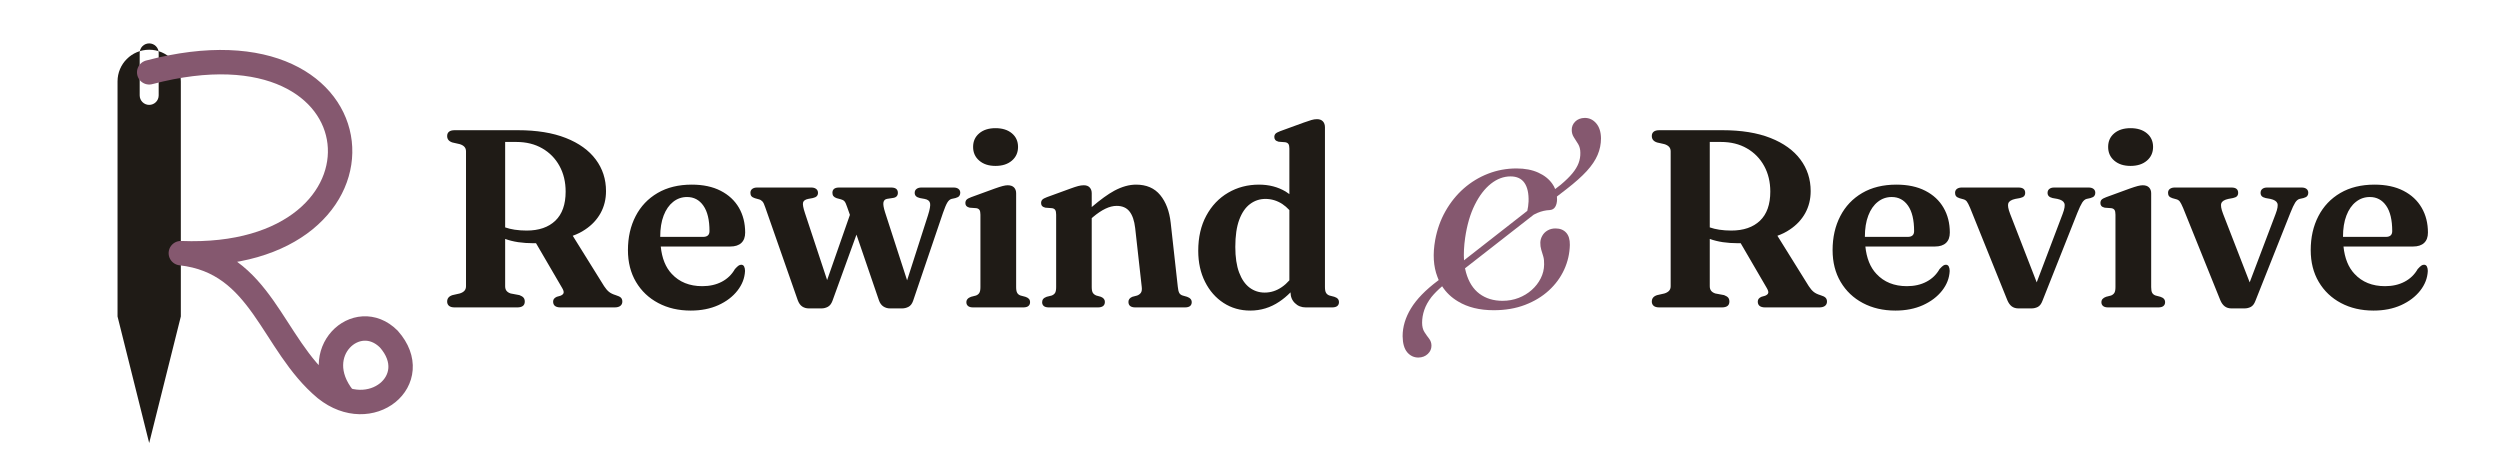
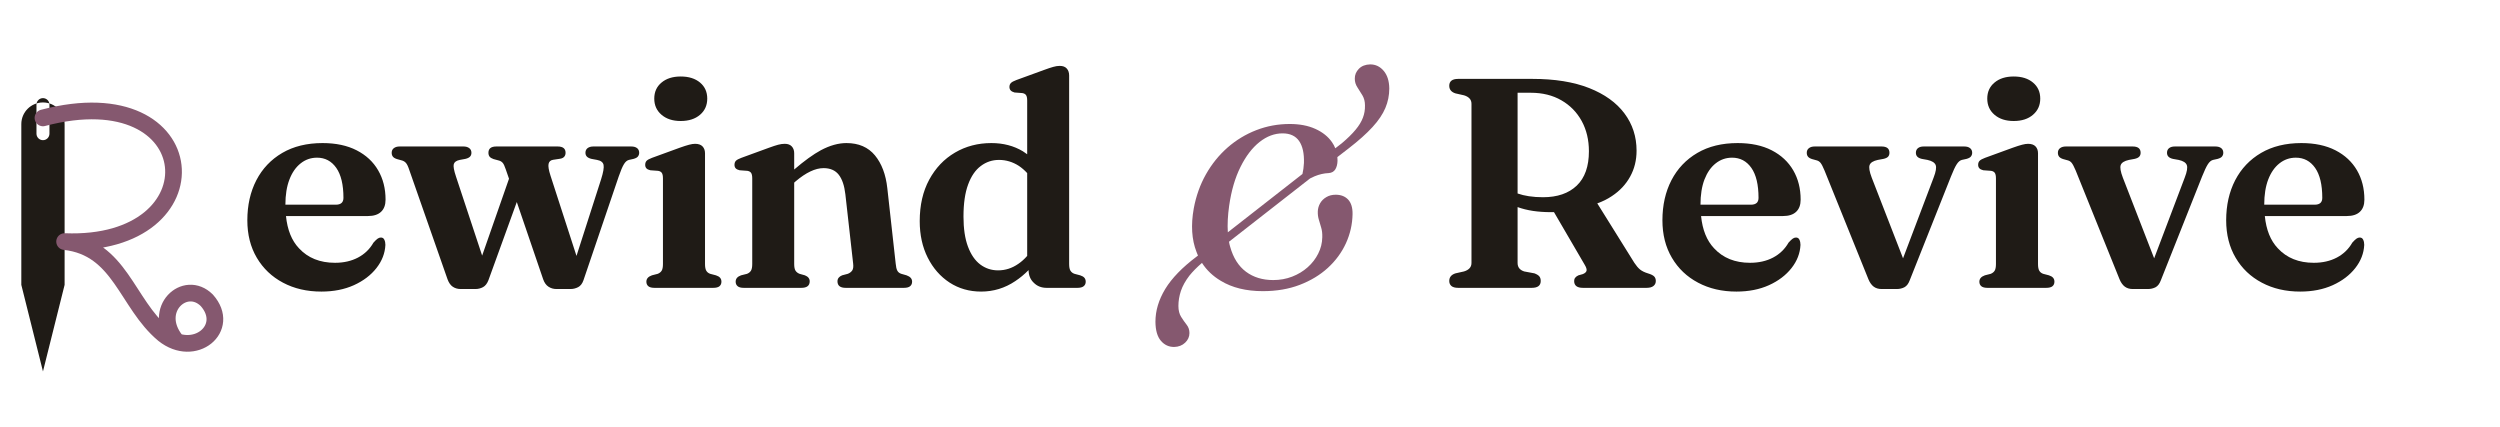
- <svg xmlns="http://www.w3.org/2000/svg" viewBox="0 0 553 100" width="553" height="100">
-   <g transform="translate(-4 0)">
+ <svg xmlns="http://www.w3.org/2000/svg" viewBox="0 14 469 80" width="469" height="80">
+   <g transform="translate(-13.4 26.84) scale(0.58)">
    <path fill="#1F1B16" fill-rule="evenodd" d="M30 18a7 7 0 0 1 14 0V70L37 98L30 70Z M37 9.6a2.1 2.1 0 0 0-2.1 2.1v9.4a2.1 2.1 0 0 0 4.2 0v-9.4A2.1 2.1 0 0 0 37 9.6Z" />
    <path fill="none" stroke="#85586F" stroke-width="5.4" stroke-linecap="round" stroke-linejoin="round" d="M37 16C90 2 94 58 44 56C62 58 64 76 76 86C86 94 98 84 90 75C83 68 72 78 80 88" />
  </g>
-   <path d="M134.05 42.27L134.05 42.27Q134.05 44.96 132.85 47.14Q131.64 49.32 129.43 50.78L129.43 50.78Q128.20 51.62 126.69 52.15L126.69 52.15L133.63 63.30Q134.16 64.11 134.71 64.56Q135.26 65.00 136.18 65.28L136.18 65.28Q137.05 65.54 137.36 65.86Q137.66 66.18 137.66 66.71L137.66 66.71Q137.66 67.30 137.23 67.65Q136.80 68 135.93 68L135.93 68L124 68Q122.35 68 122.35 66.71L122.35 66.71Q122.35 66.35 122.54 66.10Q122.74 65.84 123.16 65.65L123.16 65.65L123.97 65.42Q124.59 65.17 124.67 64.78Q124.76 64.39 124.34 63.69L124.34 63.69L118.57 53.80Q118.26 53.80 117.95 53.80L117.95 53.80Q116.22 53.80 114.63 53.57Q113.05 53.33 111.74 52.85L111.74 52.85L111.74 63.32Q111.74 63.94 112.04 64.33Q112.35 64.72 112.97 64.92L112.97 64.92L114.90 65.28Q115.57 65.54 115.82 65.86Q116.08 66.18 116.08 66.71L116.08 66.71Q116.08 68 114.40 68L114.40 68L100.59 68Q99.72 68 99.32 67.65Q98.91 67.30 98.91 66.71L98.91 66.71Q98.91 65.65 100.09 65.28L100.09 65.28L101.68 64.92Q102.36 64.72 102.72 64.33Q103.08 63.94 103.08 63.32L103.08 63.32L103.08 33.48Q103.08 32.86 102.72 32.47Q102.36 32.08 101.68 31.88L101.68 31.88L100.09 31.52Q98.91 31.15 98.91 30.09L98.91 30.09Q98.91 29.47 99.32 29.14Q99.72 28.80 100.59 28.80L100.59 28.80L114.51 28.80Q120.81 28.80 125.16 30.52Q129.52 32.24 131.78 35.28Q134.05 38.32 134.05 42.27ZM111.74 31.40L111.74 50.30Q112.72 50.64 113.84 50.81L113.84 50.81Q115.10 51.00 116.50 51.00L116.50 51.00Q120.56 51.00 122.84 48.82Q125.12 46.64 125.12 42.38L125.12 42.38Q125.12 39.19 123.76 36.71Q122.40 34.23 119.95 32.82Q117.50 31.40 114.20 31.40L114.20 31.40L111.74 31.40ZM164.83 51.45L164.83 51.45Q164.83 52.94 163.99 53.73Q163.15 54.53 161.53 54.53L161.53 54.53L146.16 54.53Q146.55 58.42 148.59 60.58L148.59 60.58Q151.11 63.30 155.34 63.30L155.34 63.30Q157.80 63.30 159.67 62.32Q161.53 61.34 162.56 59.52L162.56 59.52Q163.07 58.96 163.36 58.76Q163.66 58.56 163.96 58.56L163.96 58.56Q164.41 58.56 164.61 58.97Q164.80 59.38 164.80 59.94L164.80 59.94Q164.69 62.29 163.12 64.29Q161.56 66.29 158.90 67.50Q156.24 68.70 152.79 68.70L152.79 68.70Q148.73 68.70 145.60 67.03Q142.46 65.37 140.68 62.36Q138.90 59.35 138.90 55.32L138.90 55.32Q138.90 51.09 140.60 47.81Q142.29 44.54 145.46 42.69Q148.62 40.84 153.02 40.84L153.02 40.84Q156.77 40.84 159.41 42.20Q162.06 43.56 163.45 45.95Q164.83 48.34 164.83 51.45ZM146.04 52.40L155.51 52.40Q156.94 52.40 156.94 51.12L156.94 51.12Q156.94 47.42 155.59 45.50Q154.25 43.58 151.98 43.58L151.98 43.58Q150.24 43.58 148.90 44.65Q147.56 45.71 146.80 47.67L146.80 47.67Q146.04 49.63 146.04 52.40L146.04 52.40ZM181.70 68.22L181.70 68.22L178.92 68.22Q178.08 68.22 177.45 67.80Q176.82 67.38 176.46 66.40L176.46 66.40L169.29 45.91Q168.96 44.87 168.63 44.54Q168.31 44.20 167.86 44.09L167.86 44.09L166.97 43.84Q166.44 43.67 166.21 43.39Q165.99 43.11 165.99 42.66L165.99 42.66Q165.99 42.10 166.39 41.79Q166.80 41.48 167.47 41.48L167.47 41.48L179.46 41.48Q180.13 41.48 180.53 41.79Q180.94 42.10 180.94 42.66L180.94 42.66Q180.94 43.11 180.67 43.39Q180.41 43.67 179.79 43.81L179.79 43.81L178.76 44.00Q177.80 44.20 177.64 44.79Q177.47 45.38 178.06 47.14L178.06 47.14L182.96 61.95L188.00 47.53L187.38 45.77Q187.07 44.82 186.78 44.51Q186.48 44.20 186.01 44.09L186.01 44.09L185.08 43.84Q184.58 43.67 184.36 43.39Q184.13 43.11 184.13 42.66L184.13 42.66Q184.13 41.48 185.62 41.48L185.62 41.48L197.12 41.48Q198.61 41.48 198.61 42.66L198.61 42.66Q198.61 43.11 198.36 43.40Q198.10 43.70 197.57 43.78L197.57 43.78L196.26 43.98Q195.56 44.09 195.42 44.75Q195.28 45.40 195.78 46.97L195.78 46.97L200.65 62.01L205.27 47.62Q205.89 45.68 205.73 44.94Q205.58 44.20 204.52 44.00L204.52 44.00L203.48 43.81Q202.89 43.67 202.61 43.39Q202.33 43.11 202.33 42.66L202.33 42.66Q202.33 42.10 202.74 41.79Q203.14 41.48 203.82 41.48L203.82 41.48L210.93 41.48Q211.63 41.48 212.02 41.79Q212.41 42.10 212.41 42.66L212.41 42.66Q212.41 43.05 212.19 43.35Q211.96 43.64 211.35 43.81L211.35 43.81L210.48 44.00Q209.95 44.14 209.54 44.82Q209.14 45.49 208.58 47.11L208.58 47.11L201.97 66.57Q201.63 67.52 200.96 67.87Q200.29 68.22 199.53 68.22L199.53 68.22L196.87 68.22Q196.06 68.22 195.40 67.79Q194.74 67.36 194.41 66.40L194.41 66.40L189.45 51.90L184.13 66.57Q183.77 67.52 183.11 67.87Q182.45 68.22 181.70 68.22ZM224.77 42.74L224.77 42.74L224.77 63.52Q224.77 64.39 225.01 64.79Q225.24 65.20 225.75 65.37L225.75 65.37L226.81 65.65Q227.34 65.82 227.60 66.11Q227.85 66.40 227.85 66.85L227.85 66.85Q227.85 67.38 227.48 67.69Q227.12 68 226.31 68L226.31 68L215.28 68Q214.49 68 214.13 67.69Q213.76 67.38 213.76 66.85L213.76 66.85Q213.76 66.43 214.02 66.14Q214.27 65.84 214.80 65.65L214.80 65.65L215.89 65.37Q216.40 65.17 216.63 64.78Q216.87 64.39 216.87 63.52L216.87 63.52L216.87 47.48Q216.87 46.75 216.66 46.44Q216.45 46.13 215.98 46.05L215.98 46.05L214.49 45.94Q213.99 45.82 213.76 45.57Q213.54 45.32 213.54 44.93L213.54 44.93Q213.54 44.45 213.81 44.17Q214.07 43.89 214.83 43.61L214.83 43.61L220.04 41.71Q221.13 41.32 221.79 41.15Q222.44 40.98 222.89 40.98L222.89 40.98Q223.84 40.98 224.31 41.47Q224.77 41.96 224.77 42.74ZM220.20 36.70L220.20 36.70Q217.96 36.70 216.61 35.53Q215.25 34.37 215.25 32.50L215.25 32.50Q215.25 30.62 216.61 29.49Q217.96 28.35 220.20 28.35L220.20 28.35Q222.47 28.35 223.83 29.49Q225.19 30.62 225.19 32.50L225.19 32.50Q225.19 34.37 223.83 35.53Q222.47 36.70 220.20 36.70ZM241.49 42.74L241.49 42.74L241.49 45.80Q244.38 43.33 246.50 42.18L246.50 42.18Q249.02 40.84 251.29 40.84L251.29 40.84Q254.74 40.84 256.64 43.15Q258.54 45.46 258.96 49.30L258.96 49.30L260.53 63.44Q260.62 64.36 260.84 64.78Q261.06 65.20 261.60 65.37L261.60 65.37L262.58 65.65Q263.11 65.84 263.36 66.14Q263.61 66.43 263.61 66.85L263.61 66.85Q263.61 67.38 263.25 67.69Q262.88 68 262.07 68L262.07 68L251.15 68Q249.61 68 249.61 66.77L249.61 66.77Q249.61 66.01 250.48 65.65L250.48 65.65L251.54 65.37Q252.08 65.17 252.37 64.75Q252.66 64.33 252.55 63.44L252.55 63.44L251.10 50.44Q250.82 48.01 249.85 46.78Q248.88 45.54 247.01 45.54L247.01 45.54Q245.83 45.54 244.53 46.16Q243.23 46.78 241.77 48.01L241.77 48.01L241.49 48.26L241.49 63.52Q241.49 64.39 241.74 64.78Q242.00 65.17 242.50 65.37L242.50 65.37L243.51 65.65Q244.40 66.01 244.40 66.77L244.40 66.77Q244.40 68 242.84 68L242.84 68L232.03 68Q231.24 68 230.88 67.69Q230.52 67.38 230.52 66.85L230.52 66.85Q230.52 66.43 230.75 66.14Q230.99 65.84 231.52 65.65L231.52 65.65L232.64 65.37Q233.15 65.17 233.39 64.78Q233.62 64.39 233.62 63.52L233.62 63.52L233.62 47.48Q233.62 46.75 233.41 46.44Q233.20 46.13 232.73 46.05L232.73 46.05L231.24 45.94Q230.74 45.82 230.52 45.57Q230.29 45.32 230.29 44.93L230.29 44.93Q230.29 44.45 230.56 44.17Q230.82 43.89 231.58 43.61L231.58 43.61L236.79 41.71Q237.85 41.32 238.50 41.15Q239.14 40.98 239.73 40.98L239.73 40.98Q240.60 40.98 241.04 41.47Q241.49 41.96 241.49 42.74ZM265.05 55.48L265.05 55.48Q265.05 51.00 266.83 47.71Q268.60 44.42 271.66 42.63Q274.71 40.84 278.49 40.84L278.49 40.84Q281.82 40.84 284.40 42.38L284.40 42.38Q284.82 42.66 285.21 42.94L285.21 42.94L285.21 32.86Q285.21 32.16 285.00 31.85Q284.79 31.54 284.28 31.46L284.28 31.46L282.83 31.35Q282.32 31.21 282.10 30.96Q281.88 30.70 281.88 30.31L281.88 30.31Q281.88 29.86 282.14 29.58Q282.41 29.30 283.16 29.02L283.16 29.02L288.37 27.12Q289.44 26.73 290.08 26.55Q290.72 26.36 291.31 26.36L291.31 26.36Q292.18 26.36 292.63 26.85Q293.08 27.34 293.08 28.16L293.08 28.16L293.08 63.52Q293.08 64.39 293.33 64.79Q293.58 65.20 294.08 65.37L294.08 65.37L295.15 65.65Q295.68 65.82 295.93 66.11Q296.18 66.40 296.18 66.85L296.18 66.85Q296.18 67.38 295.81 67.69Q295.43 68 294.64 68L294.64 68L288.85 68Q287.39 68 286.44 67.05L286.44 67.05Q285.49 66.15 285.46 64.67L285.46 64.67Q284.28 65.87 282.97 66.74L282.97 66.74Q280.06 68.70 276.56 68.70L276.56 68.70Q273.25 68.70 270.65 67.01Q268.04 65.31 266.55 62.33Q265.05 59.35 265.05 55.48ZM285.21 62.01L285.21 46.47Q284.45 45.66 283.64 45.12L283.64 45.12Q281.90 44.00 279.92 44.00L279.92 44.00Q278.01 44.00 276.50 45.14Q274.99 46.27 274.12 48.61Q273.25 50.95 273.25 54.62L273.25 54.62Q273.25 58.03 274.09 60.27Q274.93 62.51 276.40 63.62Q277.87 64.72 279.75 64.72L279.75 64.72Q281.79 64.72 283.56 63.49L283.56 63.49Q284.42 62.90 285.21 62.01L285.21 62.01Z" fill="#1F1B16" />
-   <path d="M318.02 62.12L318.02 62.12L318.24 61.95Q318.10 61.62 317.96 61.25L317.96 61.25Q316.62 57.78 317.46 53.10L317.46 53.10Q318.10 49.60 319.74 46.71Q321.38 43.81 323.78 41.69Q326.19 39.58 329.17 38.42Q332.16 37.26 335.46 37.26L335.46 37.26Q338.23 37.26 340.26 38.18Q342.29 39.10 343.38 40.67L343.38 40.67Q343.78 41.23 344 41.82L344 41.82L345.23 40.87Q346.86 39.50 347.81 38.35Q348.76 37.20 349.18 36.09Q349.60 34.99 349.57 33.78L349.57 33.78Q349.57 32.69 349.10 31.89Q348.62 31.10 348.14 30.37Q347.67 29.64 347.67 28.77L347.67 28.77Q347.64 27.71 348.42 26.91Q349.21 26.11 350.55 26.08L350.55 26.08Q352.06 26.08 353.09 27.29Q354.11 28.49 354.14 30.59L354.14 30.59Q354.14 32.52 353.39 34.27Q352.65 36.02 350.99 37.84Q349.32 39.66 346.49 41.85L346.49 41.85L344.39 43.47Q344.42 43.81 344.42 44.17L344.42 44.17Q344.39 45.15 344 45.78Q343.61 46.41 342.77 46.47L342.77 46.47Q341.45 46.52 340.11 47.08L340.11 47.08Q339.69 47.28 339.27 47.48L339.27 47.48L324.06 59.35Q324.15 59.85 324.29 60.30L324.29 60.30Q325.16 63.41 327.26 64.98Q329.36 66.54 332.35 66.54L332.35 66.54Q334.26 66.54 335.91 65.90Q337.56 65.26 338.82 64.14Q340.08 63.02 340.81 61.57Q341.54 60.13 341.56 58.51L341.56 58.51Q341.59 57.47 341.37 56.72Q341.14 55.96 340.92 55.23Q340.70 54.50 340.72 53.64L340.72 53.64Q340.75 52.85 341.16 52.14Q341.56 51.42 342.32 50.98Q343.08 50.53 344.08 50.53L344.08 50.53Q345.57 50.53 346.42 51.45Q347.28 52.38 347.25 54.17L347.25 54.17Q347.19 57.02 346.00 59.63Q344.81 62.23 342.61 64.25Q340.42 66.26 337.34 67.44Q334.26 68.62 330.42 68.62L330.42 68.62Q325.72 68.62 322.52 66.68L322.52 66.68Q320.31 65.37 319.00 63.32L319.00 63.32Q317.57 64.56 316.64 65.70L316.64 65.70Q315.52 67.16 315.05 68.57Q314.57 69.99 314.57 71.39L314.57 71.39Q314.57 72.65 315.09 73.46Q315.61 74.27 316.13 74.93Q316.64 75.59 316.64 76.48L316.64 76.48Q316.64 77.52 315.83 78.29Q315.02 79.06 313.76 79.09L313.76 79.09Q312.28 79.09 311.28 77.93Q310.29 76.76 310.26 74.36L310.26 74.36Q310.26 71.25 312.11 68.21Q313.96 65.17 318.02 62.12ZM323.84 57.58L323.84 57.58L337.84 46.64Q338.06 45.71 338.12 44.56L338.12 44.56Q338.20 41.88 337.21 40.45Q336.22 39.02 334.12 39.02L334.12 39.02Q331.85 39.02 329.79 40.64Q327.73 42.27 326.22 45.31Q324.71 48.34 324.09 52.60L324.09 52.60Q323.70 55.34 323.84 57.58Z" fill="#85586F" />
-   <path d="M400.52 42.27L400.52 42.27Q400.52 44.96 399.32 47.14Q398.11 49.32 395.90 50.78L395.90 50.78Q394.67 51.62 393.16 52.15L393.16 52.15L400.10 63.30Q400.63 64.11 401.18 64.56Q401.72 65.00 402.65 65.28L402.65 65.28Q403.52 65.54 403.82 65.86Q404.13 66.18 404.13 66.71L404.13 66.71Q404.13 67.30 403.70 67.65Q403.26 68 402.40 68L402.40 68L390.47 68Q388.82 68 388.82 66.71L388.82 66.71Q388.82 66.35 389.01 66.10Q389.21 65.84 389.63 65.65L389.63 65.65L390.44 65.42Q391.06 65.17 391.14 64.78Q391.22 64.39 390.80 63.69L390.80 63.69L385.04 53.80Q384.73 53.80 384.42 53.80L384.42 53.80Q382.68 53.80 381.10 53.57Q379.52 53.33 378.20 52.85L378.20 52.85L378.20 63.32Q378.20 63.94 378.51 64.33Q378.82 64.72 379.44 64.92L379.44 64.92L381.37 65.28Q382.04 65.54 382.29 65.86Q382.54 66.18 382.54 66.71L382.54 66.71Q382.54 68 380.86 68L380.86 68L367.06 68Q366.19 68 365.79 67.65Q365.38 67.30 365.38 66.71L365.38 66.71Q365.38 65.65 366.56 65.28L366.56 65.28L368.15 64.92Q368.82 64.72 369.19 64.33Q369.55 63.94 369.55 63.32L369.55 63.32L369.55 33.48Q369.55 32.86 369.19 32.47Q368.82 32.08 368.15 31.88L368.15 31.88L366.56 31.52Q365.38 31.15 365.38 30.09L365.38 30.09Q365.38 29.47 365.79 29.14Q366.19 28.80 367.06 28.80L367.06 28.80L380.98 28.80Q387.28 28.80 391.63 30.52Q395.98 32.24 398.25 35.28Q400.52 38.32 400.52 42.27ZM378.20 31.40L378.20 50.30Q379.18 50.64 380.30 50.81L380.30 50.81Q381.56 51.00 382.96 51.00L382.96 51.00Q387.02 51.00 389.31 48.82Q391.59 46.64 391.59 42.38L391.59 42.38Q391.59 39.19 390.23 36.71Q388.87 34.23 386.42 32.82Q383.97 31.40 380.67 31.40L380.67 31.40L378.20 31.40ZM431.30 51.45L431.30 51.45Q431.30 52.94 430.46 53.73Q429.62 54.53 428.00 54.53L428.00 54.53L412.62 54.53Q413.02 58.42 415.06 60.58L415.06 60.58Q417.58 63.30 421.81 63.30L421.81 63.30Q424.27 63.30 426.13 62.32Q428.00 61.34 429.03 59.52L429.03 59.52Q429.54 58.96 429.83 58.76Q430.12 58.56 430.43 58.56L430.43 58.56Q430.88 58.56 431.08 58.97Q431.27 59.38 431.27 59.94L431.27 59.94Q431.16 62.29 429.59 64.29Q428.02 66.29 425.36 67.50Q422.70 68.70 419.26 68.70L419.26 68.70Q415.20 68.70 412.06 67.03Q408.93 65.37 407.15 62.36Q405.37 59.35 405.37 55.32L405.37 55.32Q405.37 51.09 407.07 47.81Q408.76 44.54 411.92 42.69Q415.09 40.84 419.48 40.84L419.48 40.84Q423.24 40.84 425.88 42.20Q428.53 43.56 429.91 45.95Q431.30 48.34 431.30 51.45ZM412.51 52.40L421.98 52.40Q423.40 52.40 423.40 51.12L423.40 51.12Q423.40 47.42 422.06 45.50Q420.72 43.58 418.45 43.58L418.45 43.58Q416.71 43.58 415.37 44.65Q414.02 45.71 413.27 47.67L413.27 47.67Q412.51 49.63 412.51 52.40L412.51 52.40ZM449.34 68.22L449.34 68.22L446.48 68.22Q445.62 68.22 445.01 67.78Q444.41 67.33 444.02 66.40L444.02 66.40L435.79 45.99Q435.34 44.93 435.05 44.56Q434.75 44.20 434.33 44.09L434.33 44.09L433.44 43.84Q432.90 43.67 432.68 43.39Q432.46 43.11 432.46 42.66L432.46 42.66Q432.46 42.10 432.86 41.79Q433.27 41.48 433.94 41.48L433.94 41.48L446.48 41.48Q447.97 41.48 447.97 42.66L447.97 42.66Q447.97 43.11 447.72 43.39Q447.46 43.67 446.82 43.81L446.82 43.81L445.78 44.00Q444.50 44.28 444.24 44.96Q443.99 45.63 444.64 47.31L444.64 47.31L450.52 62.46L456.26 47.31Q456.90 45.63 456.63 44.96Q456.37 44.28 455.11 44.00L455.11 44.00L454.04 43.81Q453.46 43.67 453.19 43.39Q452.92 43.11 452.92 42.66L452.92 42.66Q452.92 42.10 453.32 41.79Q453.71 41.48 454.38 41.48L454.38 41.48L462.00 41.48Q462.70 41.48 463.09 41.79Q463.48 42.10 463.48 42.66L463.48 42.66Q463.48 43.05 463.26 43.35Q463.03 43.64 462.42 43.81L462.42 43.81L461.55 44.00Q461.02 44.14 460.58 44.82Q460.15 45.49 459.50 47.11L459.50 47.11L451.78 66.57Q451.41 67.55 450.77 67.89Q450.12 68.22 449.34 68.22ZM475.84 42.74L475.84 42.74L475.84 63.52Q475.84 64.39 476.07 64.79Q476.31 65.20 476.82 65.37L476.82 65.37L477.88 65.65Q478.41 65.82 478.66 66.11Q478.92 66.40 478.92 66.85L478.92 66.85Q478.92 67.38 478.55 67.69Q478.19 68 477.38 68L477.38 68L466.34 68Q465.56 68 465.20 67.69Q464.83 67.38 464.83 66.85L464.83 66.85Q464.83 66.43 465.08 66.14Q465.34 65.84 465.87 65.65L465.87 65.65L466.96 65.37Q467.46 65.17 467.70 64.78Q467.94 64.39 467.94 63.52L467.94 63.52L467.94 47.48Q467.94 46.75 467.73 46.44Q467.52 46.13 467.04 46.05L467.04 46.05L465.56 45.94Q465.06 45.82 464.83 45.57Q464.61 45.32 464.61 44.93L464.61 44.93Q464.61 44.45 464.87 44.17Q465.14 43.89 465.90 43.61L465.90 43.61L471.10 41.71Q472.20 41.32 472.85 41.15Q473.51 40.98 473.96 40.98L473.96 40.98Q474.91 40.98 475.37 41.47Q475.84 41.96 475.84 42.74ZM471.27 36.70L471.27 36.70Q469.03 36.70 467.67 35.53Q466.32 34.37 466.32 32.50L466.32 32.50Q466.32 30.62 467.67 29.49Q469.03 28.35 471.27 28.35L471.27 28.35Q473.54 28.35 474.90 29.49Q476.26 30.62 476.26 32.50L476.26 32.50Q476.26 34.37 474.90 35.53Q473.54 36.70 471.27 36.70ZM496.45 68.22L496.45 68.22L493.60 68.22Q492.73 68.22 492.13 67.78Q491.52 67.33 491.13 66.40L491.13 66.40L482.90 45.99Q482.45 44.93 482.16 44.56Q481.86 44.20 481.44 44.09L481.44 44.09L480.55 43.84Q480.02 43.67 479.79 43.39Q479.57 43.11 479.57 42.66L479.57 42.66Q479.57 42.10 479.97 41.79Q480.38 41.48 481.05 41.48L481.05 41.48L493.60 41.48Q495.08 41.48 495.08 42.66L495.08 42.66Q495.08 43.11 494.83 43.39Q494.58 43.67 493.93 43.81L493.93 43.81L492.90 44.00Q491.61 44.28 491.36 44.96Q491.10 45.63 491.75 47.31L491.75 47.31L497.63 62.46L503.37 47.31Q504.01 45.63 503.75 44.96Q503.48 44.28 502.22 44.00L502.22 44.00L501.16 43.81Q500.57 43.67 500.30 43.39Q500.04 43.11 500.04 42.66L500.04 42.66Q500.04 42.10 500.43 41.79Q500.82 41.48 501.49 41.48L501.49 41.48L509.11 41.48Q509.81 41.48 510.20 41.79Q510.59 42.10 510.59 42.66L510.59 42.66Q510.59 43.05 510.37 43.35Q510.14 43.64 509.53 43.81L509.53 43.81L508.66 44.00Q508.13 44.14 507.69 44.82Q507.26 45.49 506.62 47.11L506.62 47.11L498.89 66.57Q498.52 67.55 497.88 67.89Q497.24 68.22 496.45 68.22ZM537.06 51.45L537.06 51.45Q537.06 52.94 536.22 53.73Q535.38 54.53 533.76 54.53L533.76 54.53L518.38 54.53Q518.78 58.42 520.82 60.58L520.82 60.58Q523.34 63.30 527.57 63.30L527.57 63.30Q530.03 63.30 531.89 62.32Q533.76 61.34 534.79 59.52L534.79 59.52Q535.30 58.96 535.59 58.76Q535.88 58.56 536.19 58.56L536.19 58.56Q536.64 58.56 536.84 58.97Q537.03 59.38 537.03 59.94L537.03 59.94Q536.92 62.29 535.35 64.29Q533.78 66.29 531.12 67.50Q528.46 68.70 525.02 68.70L525.02 68.70Q520.96 68.70 517.82 67.03Q514.69 65.37 512.91 62.36Q511.13 59.35 511.13 55.32L511.13 55.32Q511.13 51.09 512.83 47.81Q514.52 44.54 517.68 42.69Q520.85 40.84 525.24 40.84L525.24 40.84Q529.00 40.84 531.64 42.20Q534.29 43.56 535.67 45.95Q537.06 48.34 537.06 51.45ZM518.27 52.40L527.74 52.40Q529.16 52.40 529.16 51.12L529.16 51.12Q529.16 47.42 527.82 45.50Q526.48 43.58 524.21 43.58L524.21 43.58Q522.47 43.58 521.13 44.65Q519.78 45.71 519.03 47.67L519.03 47.67Q518.27 49.63 518.27 52.40L518.27 52.40Z" fill="#1F1B16" />
+   <path d="M72.33 51.45L72.33 51.45Q72.33 52.94 71.49 53.73Q70.65 54.53 69.02 54.53L69.02 54.53L53.65 54.53Q54.04 58.42 56.09 60.58L56.09 60.58Q58.61 63.30 62.84 63.30L62.84 63.30Q65.30 63.30 67.16 62.32Q69.02 61.34 70.06 59.52L70.06 59.52Q70.56 58.96 70.86 58.76Q71.15 58.56 71.46 58.56L71.46 58.56Q71.91 58.56 72.10 58.97Q72.30 59.38 72.30 59.94L72.30 59.94Q72.19 62.29 70.62 64.29Q69.05 66.29 66.39 67.50Q63.73 68.70 60.29 68.70L60.29 68.70Q56.23 68.70 53.09 67.03Q49.96 65.37 48.18 62.36Q46.40 59.35 46.40 55.32L46.40 55.32Q46.40 51.09 48.09 47.81Q49.79 44.54 52.95 42.69Q56.12 40.84 60.51 40.84L60.51 40.84Q64.26 40.84 66.91 42.20Q69.56 43.56 70.94 45.95Q72.33 48.34 72.33 51.45ZM53.54 52.40L63.00 52.40Q64.43 52.40 64.43 51.12L64.43 51.12Q64.43 47.42 63.09 45.50Q61.74 43.58 59.48 43.58L59.48 43.58Q57.74 43.58 56.40 44.65Q55.05 45.71 54.30 47.67L54.30 47.67Q53.54 49.63 53.54 52.40L53.54 52.40ZM89.19 68.22L89.19 68.22L86.42 68.22Q85.58 68.22 84.95 67.80Q84.32 67.38 83.96 66.40L83.96 66.40L76.79 45.91Q76.45 44.87 76.13 44.54Q75.81 44.20 75.36 44.09L75.36 44.09L74.46 43.84Q73.93 43.67 73.71 43.39Q73.48 43.11 73.48 42.66L73.48 42.66Q73.48 42.10 73.89 41.79Q74.30 41.48 74.97 41.48L74.97 41.48L86.95 41.48Q87.62 41.48 88.03 41.79Q88.44 42.10 88.44 42.66L88.44 42.66Q88.44 43.11 88.17 43.39Q87.90 43.67 87.29 43.81L87.29 43.81L86.25 44.00Q85.30 44.20 85.13 44.79Q84.96 45.38 85.55 47.14L85.55 47.14L90.45 61.95L95.49 47.53L94.88 45.77Q94.57 44.82 94.27 44.51Q93.98 44.20 93.50 44.09L93.50 44.09L92.58 43.84Q92.08 43.67 91.85 43.39Q91.63 43.11 91.63 42.66L91.63 42.66Q91.63 41.48 93.11 41.48L93.11 41.48L104.62 41.48Q106.10 41.48 106.10 42.66L106.10 42.66Q106.10 43.11 105.85 43.40Q105.60 43.70 105.07 43.78L105.07 43.78L103.75 43.98Q103.05 44.09 102.91 44.75Q102.77 45.40 103.28 46.97L103.28 46.97L108.15 62.01L112.77 47.62Q113.38 45.68 113.23 44.94Q113.08 44.20 112.01 44.00L112.01 44.00L110.98 43.81Q110.39 43.67 110.11 43.39Q109.83 43.11 109.83 42.66L109.83 42.66Q109.83 42.10 110.23 41.79Q110.64 41.48 111.31 41.48L111.31 41.48L118.42 41.48Q119.12 41.48 119.52 41.79Q119.91 42.10 119.91 42.66L119.91 42.66Q119.91 43.05 119.68 43.35Q119.46 43.64 118.84 43.81L118.84 43.81L117.98 44.00Q117.44 44.14 117.04 44.82Q116.63 45.49 116.07 47.11L116.07 47.11L109.46 66.57Q109.13 67.52 108.46 67.87Q107.78 68.22 107.03 68.22L107.03 68.22L104.37 68.22Q103.56 68.22 102.90 67.79Q102.24 67.36 101.90 66.40L101.90 66.40L96.95 51.90L91.63 66.57Q91.26 67.52 90.61 67.87Q89.95 68.22 89.19 68.22ZM132.26 42.74L132.26 42.74L132.26 63.52Q132.26 64.39 132.50 64.79Q132.74 65.20 133.24 65.37L133.24 65.37L134.31 65.65Q134.84 65.82 135.09 66.11Q135.34 66.40 135.34 66.85L135.34 66.85Q135.34 67.38 134.98 67.69Q134.62 68 133.80 68L133.80 68L122.77 68Q121.99 68 121.62 67.69Q121.26 67.38 121.26 66.85L121.26 66.85Q121.26 66.43 121.51 66.14Q121.76 65.84 122.30 65.65L122.30 65.65L123.39 65.37Q123.89 65.17 124.13 64.78Q124.37 64.39 124.37 63.52L124.37 63.52L124.37 47.48Q124.37 46.75 124.16 46.44Q123.95 46.13 123.47 46.05L123.47 46.05L121.99 45.94Q121.48 45.82 121.26 45.57Q121.04 45.32 121.04 44.93L121.04 44.93Q121.04 44.45 121.30 44.17Q121.57 43.89 122.32 43.61L122.32 43.61L127.53 41.71Q128.62 41.32 129.28 41.15Q129.94 40.98 130.39 40.98L130.39 40.98Q131.34 40.98 131.80 41.47Q132.26 41.96 132.26 42.74ZM127.70 36.70L127.70 36.70Q125.46 36.70 124.10 35.53Q122.74 34.37 122.74 32.50L122.74 32.50Q122.74 30.62 124.10 29.49Q125.46 28.35 127.70 28.35L127.70 28.35Q129.97 28.35 131.33 29.49Q132.68 30.62 132.68 32.50L132.68 32.50Q132.68 34.37 131.33 35.53Q129.97 36.70 127.70 36.70ZM148.99 42.74L148.99 42.74L148.99 45.80Q151.87 43.33 154 42.18L154 42.18Q156.52 40.84 158.79 40.84L158.79 40.84Q162.23 40.84 164.14 43.15Q166.04 45.46 166.46 49.30L166.46 49.30L168.03 63.44Q168.11 64.36 168.34 64.78Q168.56 65.20 169.09 65.37L169.09 65.37L170.07 65.65Q170.60 65.84 170.86 66.14Q171.11 66.43 171.11 66.85L171.11 66.85Q171.11 67.38 170.74 67.69Q170.38 68 169.57 68L169.57 68L158.65 68Q157.11 68 157.11 66.77L157.11 66.77Q157.11 66.01 157.98 65.65L157.98 65.65L159.04 65.37Q159.57 65.17 159.87 64.75Q160.16 64.33 160.05 63.44L160.05 63.44L158.59 50.44Q158.31 48.01 157.35 46.78Q156.38 45.54 154.50 45.54L154.50 45.54Q153.33 45.54 152.03 46.16Q150.72 46.78 149.27 48.01L149.27 48.01L148.99 48.26L148.99 63.52Q148.99 64.39 149.24 64.78Q149.49 65.17 150.00 65.37L150.00 65.37L151.00 65.65Q151.90 66.01 151.90 66.77L151.90 66.77Q151.90 68 150.33 68L150.33 68L139.52 68Q138.74 68 138.38 67.69Q138.01 67.38 138.01 66.85L138.01 66.85Q138.01 66.43 138.25 66.14Q138.49 65.84 139.02 65.65L139.02 65.65L140.14 65.37Q140.64 65.17 140.88 64.78Q141.12 64.39 141.12 63.52L141.12 63.52L141.12 47.48Q141.12 46.75 140.91 46.44Q140.70 46.13 140.22 46.05L140.22 46.05L138.74 45.94Q138.24 45.82 138.01 45.57Q137.79 45.32 137.79 44.93L137.79 44.93Q137.79 44.45 138.05 44.17Q138.32 43.89 139.08 43.61L139.08 43.61L144.28 41.71Q145.35 41.32 145.99 41.15Q146.64 40.98 147.22 40.98L147.22 40.98Q148.09 40.98 148.54 41.47Q148.99 41.96 148.99 42.74ZM172.54 55.48L172.54 55.48Q172.54 51.00 174.32 47.71Q176.10 44.42 179.15 42.63Q182.20 40.84 185.98 40.84L185.98 40.84Q189.32 40.84 191.89 42.38L191.89 42.38Q192.31 42.66 192.70 42.94L192.70 42.94L192.70 32.86Q192.70 32.16 192.49 31.85Q192.28 31.54 191.78 31.46L191.78 31.46L190.32 31.35Q189.82 31.21 189.60 30.96Q189.37 30.70 189.37 30.31L189.37 30.31Q189.37 29.86 189.64 29.58Q189.90 29.30 190.66 29.02L190.66 29.02L195.87 27.12Q196.93 26.73 197.58 26.55Q198.22 26.36 198.81 26.36L198.81 26.36Q199.68 26.36 200.12 26.85Q200.57 27.34 200.57 28.16L200.57 28.16L200.57 63.52Q200.57 64.39 200.82 64.79Q201.08 65.20 201.58 65.37L201.58 65.37L202.64 65.65Q203.18 65.82 203.43 66.11Q203.68 66.40 203.68 66.85L203.68 66.85Q203.68 67.38 203.30 67.69Q202.92 68 202.14 68L202.14 68L196.34 68Q194.89 68 193.94 67.05L193.94 67.05Q192.98 66.15 192.96 64.67L192.96 64.67Q191.78 65.87 190.46 66.74L190.46 66.74Q187.55 68.70 184.05 68.70L184.05 68.70Q180.75 68.70 178.14 67.01Q175.54 65.31 174.04 62.33Q172.54 59.35 172.54 55.48ZM192.70 62.01L192.70 46.47Q191.95 45.66 191.14 45.12L191.14 45.12Q189.40 44.00 187.41 44.00L187.41 44.00Q185.51 44.00 184.00 45.14Q182.48 46.27 181.62 48.61Q180.75 50.95 180.75 54.62L180.75 54.62Q180.75 58.03 181.59 60.27Q182.43 62.51 183.90 63.62Q185.37 64.72 187.24 64.72L187.24 64.72Q189.29 64.72 191.05 63.49L191.05 63.49Q191.92 62.90 192.70 62.01L192.70 62.01Z" fill="#1F1B16" />
+   <path d="M224.51 62.12L224.51 62.12L224.74 61.95Q224.60 61.62 224.46 61.25L224.46 61.25Q223.11 57.78 223.95 53.10L223.95 53.10Q224.60 49.60 226.23 46.71Q227.87 43.81 230.28 41.69Q232.69 39.58 235.67 38.42Q238.65 37.26 241.96 37.26L241.96 37.26Q244.73 37.26 246.76 38.18Q248.79 39.10 249.88 40.67L249.88 40.67Q250.27 41.23 250.50 41.82L250.50 41.82L251.73 40.87Q253.35 39.50 254.30 38.35Q255.26 37.20 255.68 36.09Q256.10 34.99 256.07 33.78L256.07 33.78Q256.07 32.69 255.59 31.89Q255.12 31.10 254.64 30.37Q254.16 29.64 254.16 28.77L254.16 28.77Q254.14 27.71 254.92 26.91Q255.70 26.11 257.05 26.08L257.05 26.08Q258.56 26.08 259.58 27.29Q260.60 28.49 260.63 30.59L260.63 30.59Q260.63 32.52 259.89 34.27Q259.15 36.02 257.48 37.84Q255.82 39.66 252.99 41.85L252.99 41.85L250.89 43.47Q250.92 43.81 250.92 44.17L250.92 44.17Q250.89 45.15 250.50 45.78Q250.10 46.41 249.26 46.47L249.26 46.47Q247.95 46.52 246.60 47.08L246.60 47.08Q246.18 47.28 245.76 47.48L245.76 47.48L230.56 59.35Q230.64 59.85 230.78 60.30L230.78 60.30Q231.65 63.41 233.75 64.98Q235.85 66.54 238.85 66.54L238.85 66.54Q240.75 66.54 242.40 65.90Q244.06 65.26 245.32 64.14Q246.58 63.02 247.30 61.57Q248.03 60.13 248.06 58.51L248.06 58.51Q248.09 57.47 247.86 56.72Q247.64 55.96 247.42 55.23Q247.19 54.50 247.22 53.64L247.22 53.64Q247.25 52.85 247.65 52.14Q248.06 51.42 248.82 50.98Q249.57 50.53 250.58 50.53L250.58 50.53Q252.06 50.53 252.92 51.45Q253.77 52.38 253.74 54.17L253.74 54.17Q253.69 57.02 252.50 59.63Q251.31 62.23 249.11 64.25Q246.91 66.26 243.83 67.44Q240.75 68.62 236.92 68.62L236.92 68.62Q232.21 68.62 229.02 66.68L229.02 66.68Q226.81 65.37 225.49 63.32L225.49 63.32Q224.06 64.56 223.14 65.70L223.14 65.70Q222.02 67.16 221.54 68.57Q221.07 69.99 221.07 71.39L221.07 71.39Q221.07 72.65 221.59 73.46Q222.10 74.27 222.62 74.93Q223.14 75.59 223.14 76.48L223.14 76.48Q223.14 77.52 222.33 78.29Q221.52 79.06 220.26 79.09L220.26 79.09Q218.77 79.09 217.78 77.93Q216.78 76.76 216.76 74.36L216.76 74.36Q216.76 71.25 218.60 68.21Q220.45 65.17 224.51 62.12ZM230.34 57.58L230.34 57.58L244.34 46.64Q244.56 45.71 244.62 44.56L244.62 44.56Q244.70 41.88 243.71 40.45Q242.71 39.02 240.61 39.02L240.61 39.02Q238.34 39.02 236.29 40.64Q234.23 42.27 232.72 45.31Q231.20 48.34 230.59 52.60L230.59 52.60Q230.20 55.34 230.34 57.58Z" fill="#85586F" />
+   <path d="M307.02 42.27L307.02 42.27Q307.02 44.96 305.81 47.14Q304.61 49.32 302.40 50.78L302.40 50.78Q301.16 51.62 299.65 52.15L299.65 52.15L306.60 63.30Q307.13 64.11 307.67 64.56Q308.22 65.00 309.14 65.28L309.14 65.28Q310.01 65.54 310.32 65.86Q310.63 66.18 310.63 66.71L310.63 66.71Q310.63 67.30 310.19 67.65Q309.76 68 308.89 68L308.89 68L296.96 68Q295.31 68 295.31 66.71L295.31 66.71Q295.31 66.35 295.51 66.10Q295.70 65.84 296.12 65.65L296.12 65.65L296.94 65.42Q297.55 65.17 297.64 64.78Q297.72 64.39 297.30 63.69L297.30 63.69L291.53 53.80Q291.22 53.80 290.92 53.80L290.92 53.80Q289.18 53.80 287.60 53.57Q286.02 53.33 284.70 52.85L284.70 52.85L284.70 63.32Q284.70 63.94 285.01 64.33Q285.32 64.72 285.93 64.92L285.93 64.92L287.86 65.28Q288.54 65.54 288.79 65.86Q289.04 66.18 289.04 66.71L289.04 66.71Q289.04 68 287.36 68L287.36 68L273.56 68Q272.69 68 272.28 67.65Q271.88 67.30 271.88 66.71L271.88 66.71Q271.88 65.65 273.05 65.28L273.05 65.28L274.65 64.92Q275.32 64.72 275.68 64.33Q276.05 63.94 276.05 63.32L276.05 63.32L276.05 33.48Q276.05 32.86 275.68 32.47Q275.32 32.08 274.65 31.88L274.65 31.88L273.05 31.52Q271.88 31.15 271.88 30.09L271.88 30.09Q271.88 29.47 272.28 29.14Q272.69 28.80 273.56 28.80L273.56 28.80L287.47 28.80Q293.77 28.80 298.13 30.52Q302.48 32.24 304.75 35.28Q307.02 38.32 307.02 42.27ZM284.70 31.40L284.70 50.30Q285.68 50.64 286.80 50.81L286.80 50.81Q288.06 51.00 289.46 51.00L289.46 51.00Q293.52 51.00 295.80 48.82Q298.08 46.64 298.08 42.38L298.08 42.38Q298.08 39.19 296.73 36.71Q295.37 34.23 292.92 32.82Q290.47 31.40 287.16 31.40L287.16 31.40L284.70 31.40ZM337.80 51.45L337.80 51.45Q337.80 52.94 336.96 53.73Q336.12 54.53 334.49 54.53L334.49 54.53L319.12 54.53Q319.51 58.42 321.56 60.58L321.56 60.58Q324.08 63.30 328.30 63.30L328.30 63.30Q330.77 63.30 332.63 62.32Q334.49 61.34 335.53 59.52L335.53 59.52Q336.03 58.96 336.33 58.76Q336.62 58.56 336.93 58.56L336.93 58.56Q337.38 58.56 337.57 58.97Q337.77 59.38 337.77 59.94L337.77 59.94Q337.66 62.29 336.09 64.29Q334.52 66.29 331.86 67.50Q329.20 68.70 325.76 68.70L325.76 68.70Q321.70 68.70 318.56 67.03Q315.42 65.37 313.65 62.36Q311.87 59.35 311.87 55.32L311.87 55.32Q311.87 51.09 313.56 47.81Q315.26 44.54 318.42 42.69Q321.58 40.84 325.98 40.84L325.98 40.84Q329.73 40.84 332.38 42.20Q335.02 43.56 336.41 45.95Q337.80 48.34 337.80 51.45ZM319.01 52.40L328.47 52.40Q329.90 52.40 329.90 51.12L329.90 51.12Q329.90 47.42 328.56 45.50Q327.21 43.58 324.94 43.58L324.94 43.58Q323.21 43.58 321.86 44.65Q320.52 45.71 319.76 47.67L319.76 47.67Q319.01 49.63 319.01 52.40L319.01 52.40ZM355.84 68.22L355.84 68.22L352.98 68.22Q352.11 68.22 351.51 67.78Q350.91 67.33 350.52 66.40L350.52 66.40L342.28 45.99Q341.84 44.93 341.54 44.56Q341.25 44.20 340.83 44.09L340.83 44.09L339.93 43.84Q339.40 43.67 339.18 43.39Q338.95 43.11 338.95 42.66L338.95 42.66Q338.95 42.10 339.36 41.79Q339.76 41.48 340.44 41.48L340.44 41.48L352.98 41.48Q354.46 41.48 354.46 42.66L354.46 42.66Q354.46 43.11 354.21 43.39Q353.96 43.67 353.32 43.81L353.32 43.81L352.28 44.00Q350.99 44.28 350.74 44.96Q350.49 45.63 351.13 47.31L351.13 47.31L357.01 62.46L362.75 47.31Q363.40 45.63 363.13 44.96Q362.86 44.28 361.60 44.00L361.60 44.00L360.54 43.81Q359.95 43.67 359.69 43.39Q359.42 43.11 359.42 42.66L359.42 42.66Q359.42 42.10 359.81 41.79Q360.20 41.48 360.88 41.48L360.88 41.48L368.49 41.48Q369.19 41.48 369.58 41.79Q369.98 42.10 369.98 42.66L369.98 42.66Q369.98 43.05 369.75 43.35Q369.53 43.64 368.91 43.81L368.91 43.81L368.04 44.00Q367.51 44.14 367.08 44.82Q366.64 45.49 366 47.11L366 47.11L358.27 66.57Q357.91 67.55 357.26 67.89Q356.62 68.22 355.84 68.22ZM382.33 42.74L382.33 42.74L382.33 63.52Q382.33 64.39 382.57 64.79Q382.81 65.20 383.31 65.37L383.31 65.37L384.38 65.65Q384.91 65.82 385.16 66.11Q385.41 66.40 385.41 66.85L385.41 66.85Q385.41 67.38 385.05 67.69Q384.68 68 383.87 68L383.87 68L372.84 68Q372.06 68 371.69 67.69Q371.33 67.38 371.33 66.85L371.33 66.85Q371.33 66.43 371.58 66.14Q371.83 65.84 372.36 65.65L372.36 65.65L373.46 65.37Q373.96 65.17 374.20 64.78Q374.44 64.39 374.44 63.52L374.44 63.52L374.44 47.48Q374.44 46.75 374.23 46.44Q374.02 46.13 373.54 46.05L373.54 46.05L372.06 45.94Q371.55 45.82 371.33 45.57Q371.10 45.32 371.10 44.93L371.10 44.93Q371.10 44.45 371.37 44.17Q371.64 43.89 372.39 43.61L372.39 43.61L377.60 41.71Q378.69 41.32 379.35 41.15Q380.01 40.98 380.46 40.98L380.46 40.98Q381.41 40.98 381.87 41.47Q382.33 41.96 382.33 42.74ZM377.77 36.70L377.77 36.70Q375.53 36.70 374.17 35.53Q372.81 34.37 372.81 32.50L372.81 32.50Q372.81 30.62 374.17 29.49Q375.53 28.35 377.77 28.35L377.77 28.35Q380.04 28.35 381.39 29.49Q382.75 30.62 382.75 32.50L382.75 32.50Q382.75 34.37 381.39 35.53Q380.04 36.70 377.77 36.70ZM402.95 68.22L402.95 68.22L400.09 68.22Q399.22 68.22 398.62 67.78Q398.02 67.33 397.63 66.40L397.63 66.40L389.40 45.99Q388.95 44.93 388.65 44.56Q388.36 44.20 387.94 44.09L387.94 44.09L387.04 43.84Q386.51 43.67 386.29 43.39Q386.06 43.11 386.06 42.66L386.06 42.66Q386.06 42.10 386.47 41.79Q386.88 41.48 387.55 41.48L387.55 41.48L400.09 41.48Q401.58 41.48 401.58 42.66L401.58 42.66Q401.58 43.11 401.32 43.39Q401.07 43.67 400.43 43.81L400.43 43.81L399.39 44.00Q398.10 44.28 397.85 44.96Q397.60 45.63 398.24 47.31L398.24 47.31L404.12 62.46L409.86 47.31Q410.51 45.63 410.24 44.96Q409.98 44.28 408.72 44.00L408.72 44.00L407.65 43.81Q407.06 43.67 406.80 43.39Q406.53 43.11 406.53 42.66L406.53 42.66Q406.53 42.10 406.92 41.79Q407.32 41.48 407.99 41.48L407.99 41.48L415.60 41.48Q416.30 41.48 416.70 41.79Q417.09 42.10 417.09 42.66L417.09 42.66Q417.09 43.05 416.86 43.35Q416.64 43.64 416.02 43.81L416.02 43.81L415.16 44.00Q414.62 44.14 414.19 44.82Q413.76 45.49 413.11 47.11L413.11 47.11L405.38 66.57Q405.02 67.55 404.38 67.89Q403.73 68.22 402.95 68.22ZM443.56 51.45L443.56 51.45Q443.56 52.94 442.72 53.73Q441.88 54.53 440.25 54.53L440.25 54.53L424.88 54.53Q425.27 58.42 427.32 60.58L427.32 60.58Q429.84 63.30 434.06 63.30L434.06 63.30Q436.53 63.30 438.39 62.32Q440.25 61.34 441.29 59.52L441.29 59.52Q441.79 58.96 442.09 58.76Q442.38 58.56 442.69 58.56L442.69 58.56Q443.14 58.56 443.33 58.97Q443.53 59.38 443.53 59.94L443.53 59.94Q443.42 62.29 441.85 64.29Q440.28 66.29 437.62 67.50Q434.96 68.70 431.52 68.70L431.52 68.70Q427.46 68.70 424.32 67.03Q421.18 65.37 419.41 62.36Q417.63 59.35 417.63 55.32L417.63 55.32Q417.63 51.09 419.32 47.81Q421.02 44.54 424.18 42.69Q427.34 40.84 431.74 40.84L431.74 40.84Q435.49 40.84 438.14 42.20Q440.78 43.56 442.17 45.95Q443.56 48.34 443.56 51.45ZM424.77 52.40L434.23 52.40Q435.66 52.40 435.66 51.12L435.66 51.12Q435.66 47.42 434.32 45.50Q432.97 43.58 430.70 43.58L430.70 43.58Q428.97 43.58 427.62 44.65Q426.28 45.71 425.52 47.67L425.52 47.67Q424.77 49.63 424.77 52.40L424.77 52.40Z" fill="#1F1B16" />
</svg>
